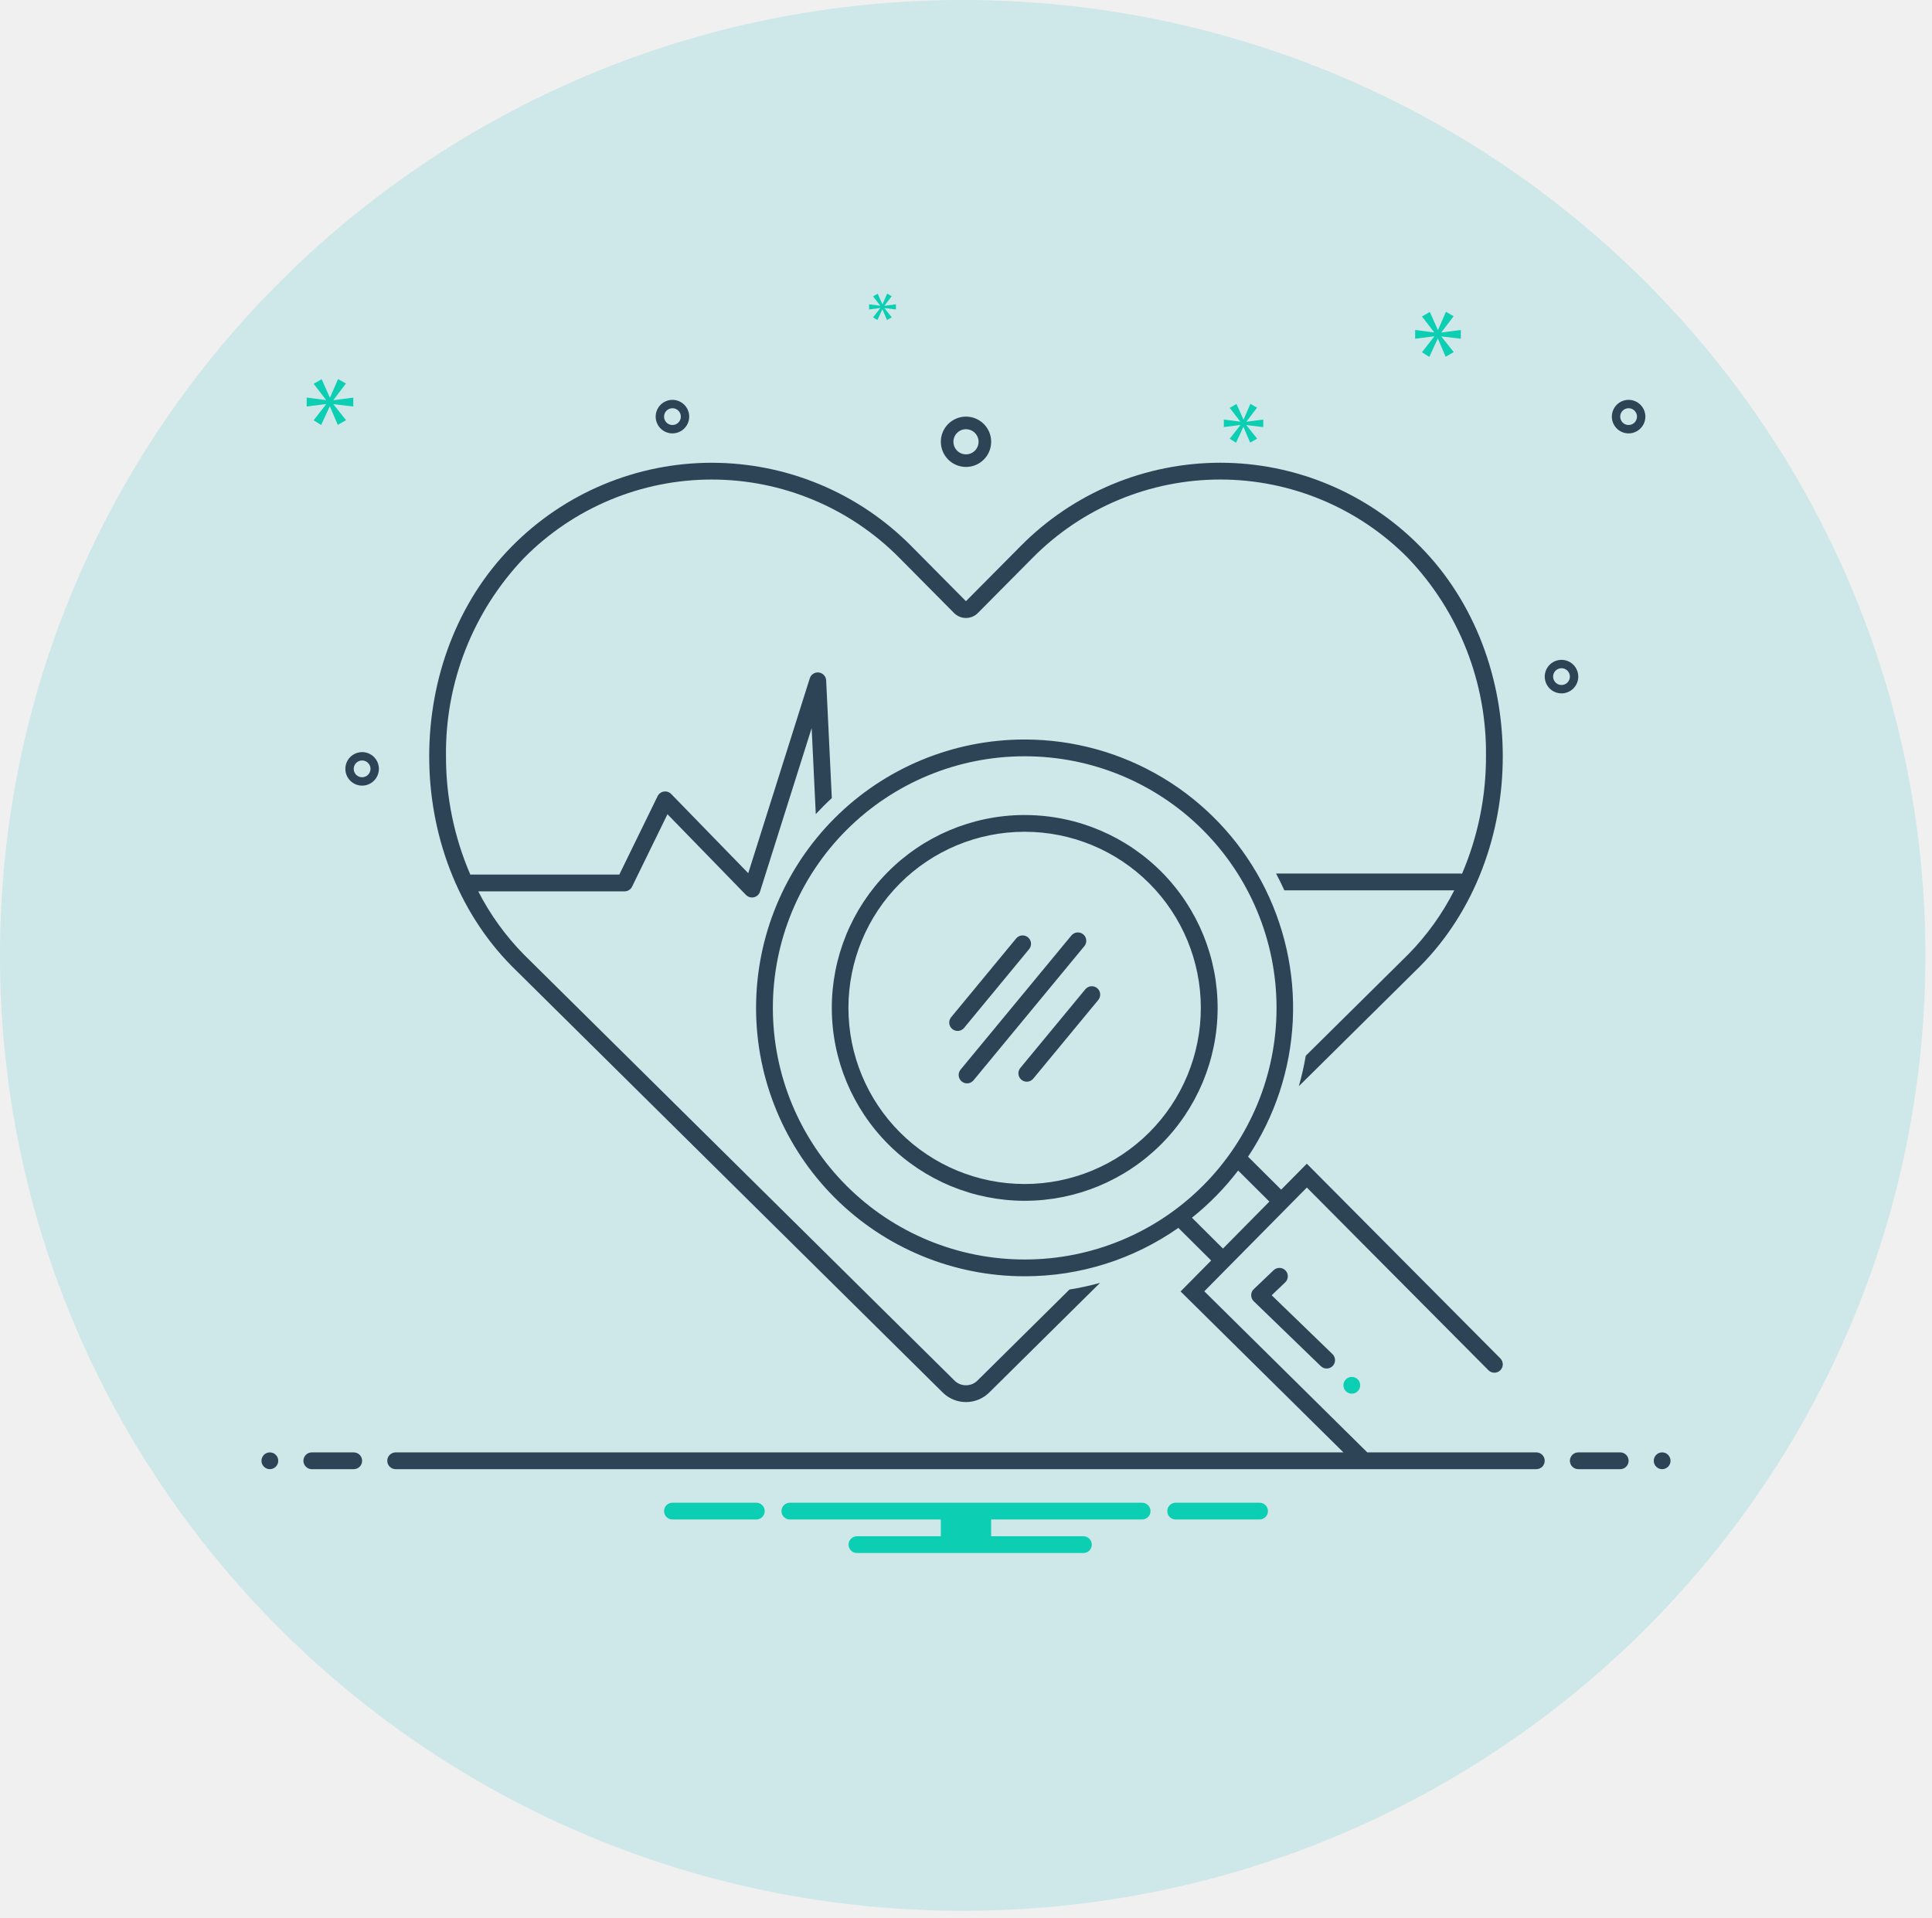
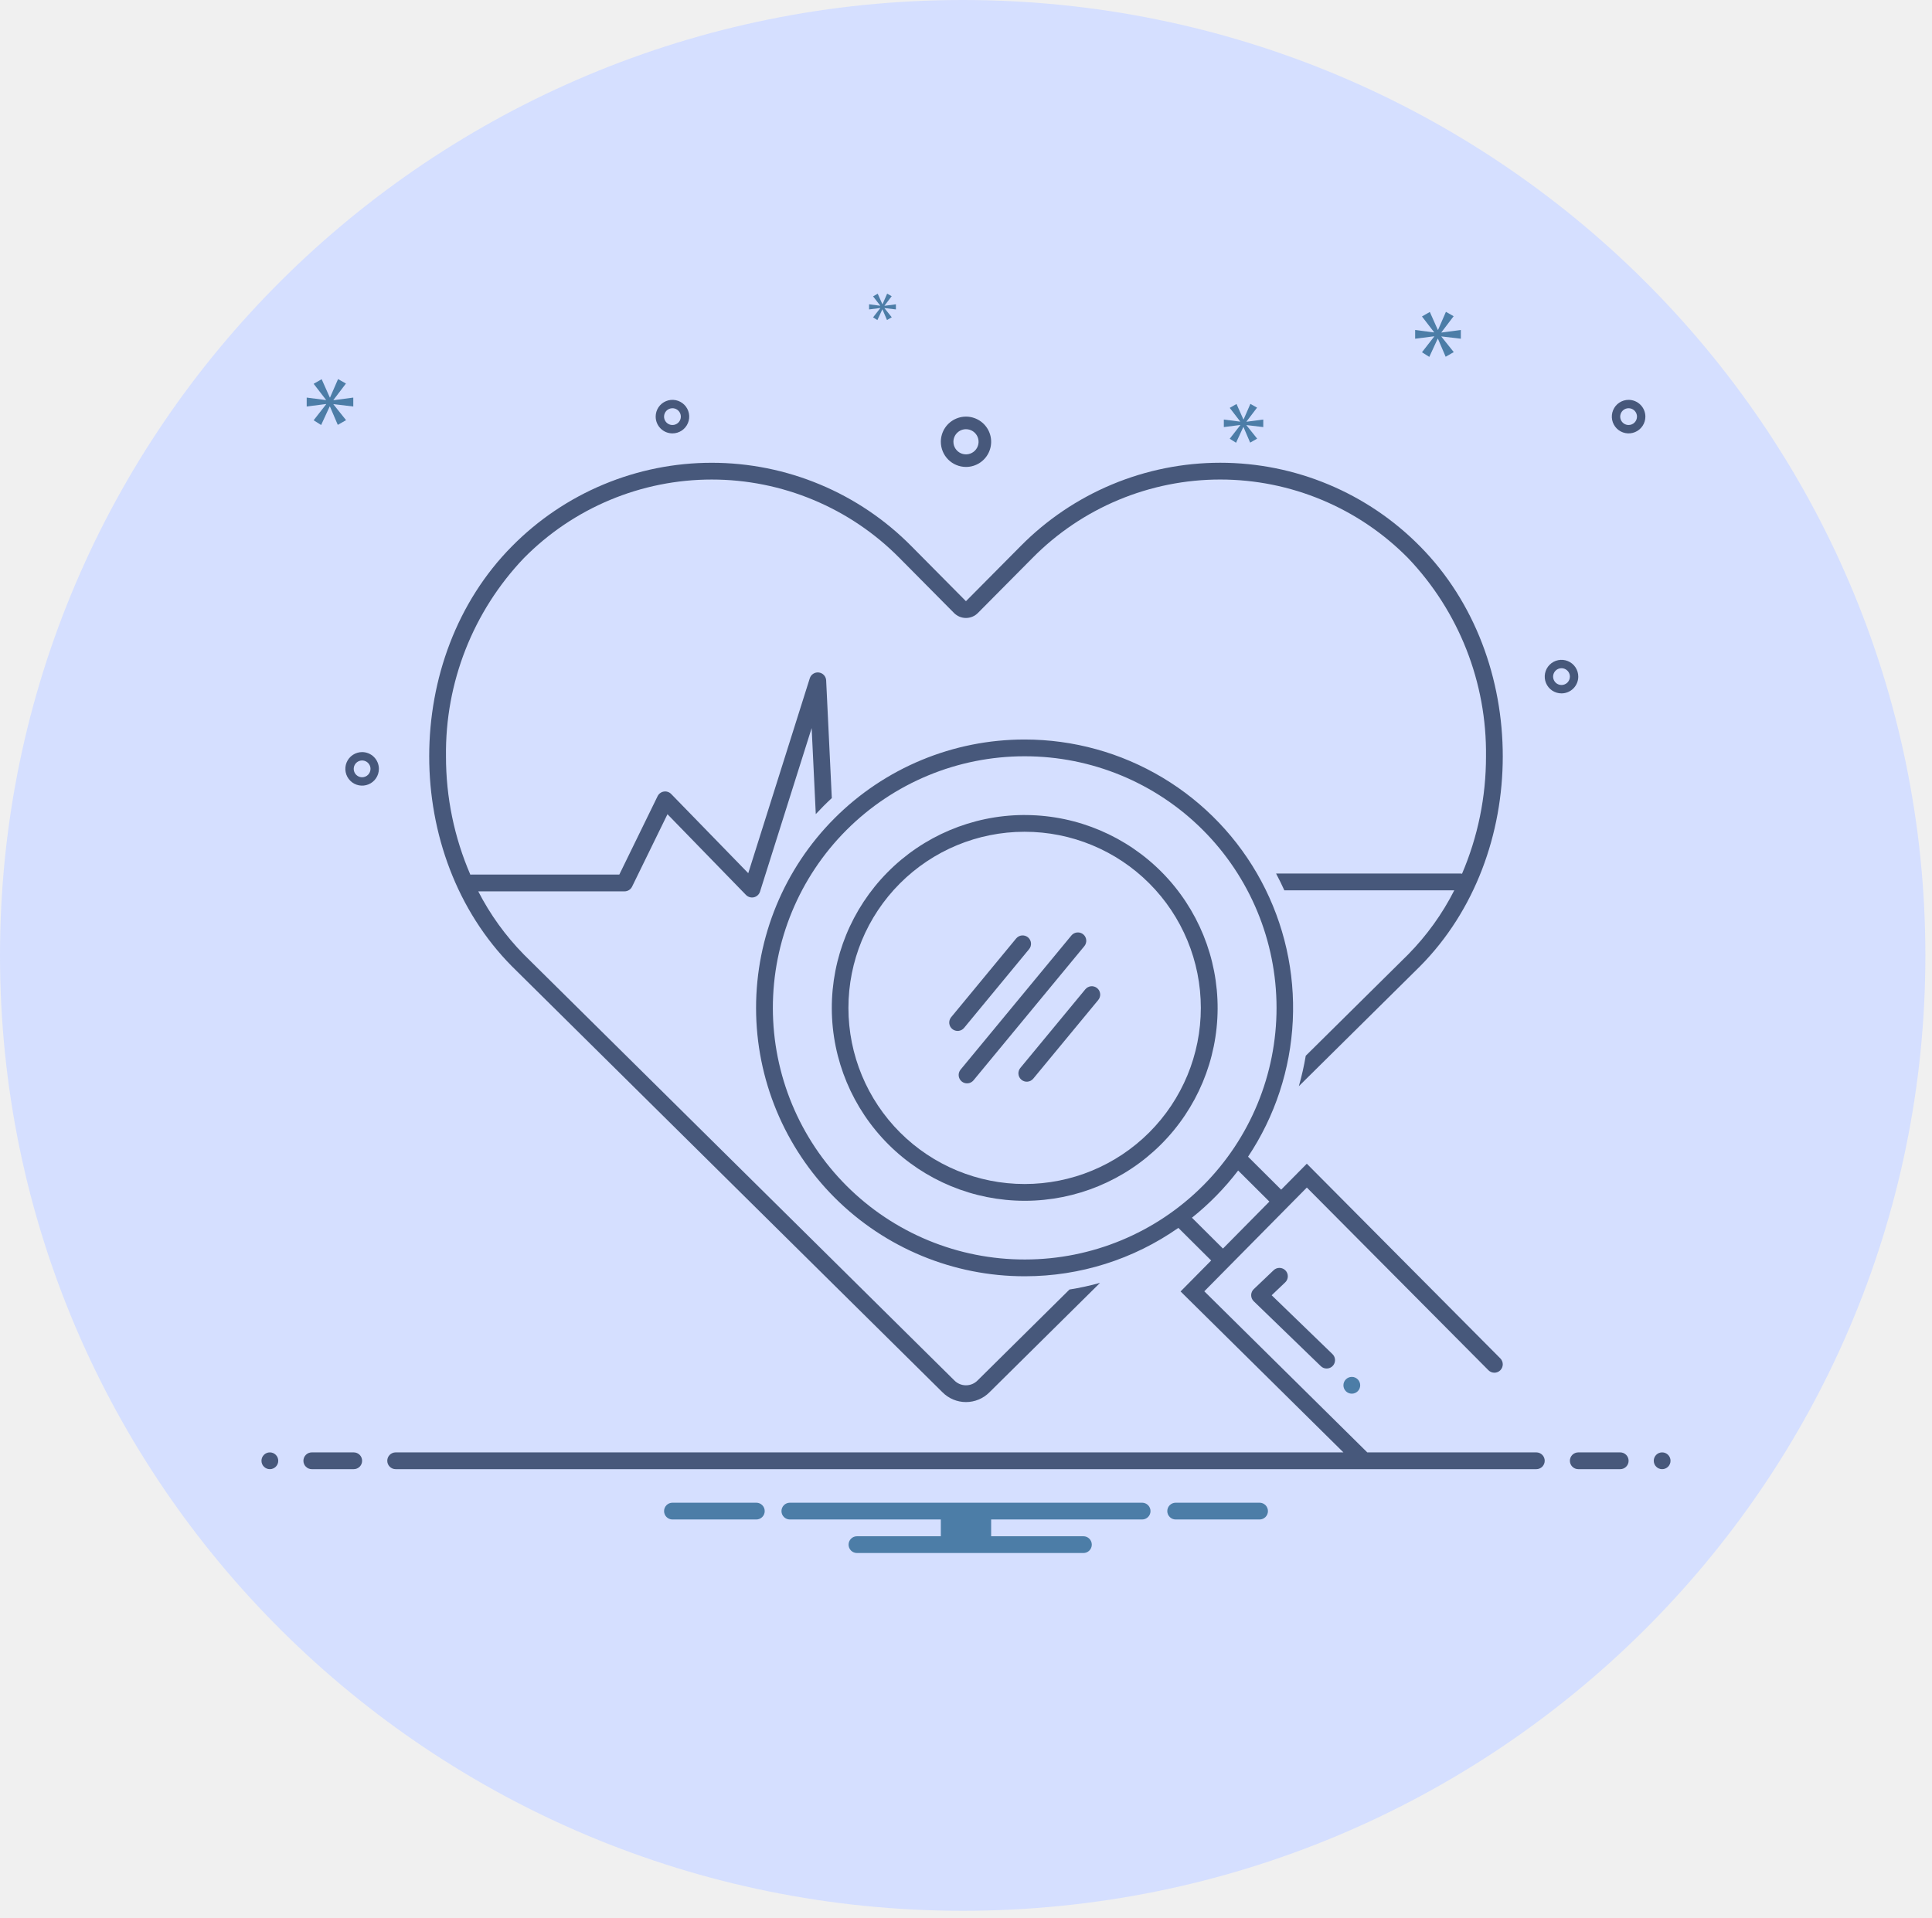
<svg xmlns="http://www.w3.org/2000/svg" width="133" height="132" viewBox="0 0 133 132" fill="none">
-   <ellipse cx="66.272" cy="65.773" rx="66.272" ry="65.773" fill="#3EBEC4" fill-opacity="0.19" />
-   <path d="M64.878 95.847C65.09 96.061 65.342 96.232 65.62 96.348C65.898 96.464 66.196 96.524 66.498 96.524C66.799 96.524 67.098 96.464 67.376 96.348C67.654 96.232 67.906 96.061 68.118 95.847L75.727 88.318C75.035 88.509 74.333 88.662 73.624 88.775L67.297 95.035C67.192 95.142 67.066 95.226 66.928 95.284C66.79 95.341 66.641 95.37 66.492 95.369C66.342 95.368 66.194 95.338 66.056 95.279C65.918 95.22 65.794 95.134 65.69 95.026L36.064 65.714C34.803 64.431 33.744 62.965 32.923 61.364H42.995C43.103 61.364 43.209 61.333 43.3 61.276C43.392 61.219 43.466 61.137 43.513 61.039L45.949 56.054L51.355 61.612C51.425 61.683 51.512 61.736 51.608 61.763C51.704 61.791 51.805 61.794 51.903 61.771C52 61.748 52.089 61.7 52.162 61.632C52.236 61.564 52.29 61.478 52.32 61.383L55.875 50.123L56.159 56.046C56.513 55.665 56.879 55.296 57.262 54.944L57.068 50.893L56.873 46.842C56.867 46.706 56.813 46.577 56.721 46.478C56.629 46.378 56.505 46.314 56.371 46.297C56.236 46.279 56.1 46.309 55.986 46.383C55.871 46.456 55.786 46.566 55.746 46.696L51.51 60.114L46.204 54.661C46.139 54.595 46.06 54.545 45.972 54.516C45.884 54.486 45.79 54.479 45.699 54.494C45.608 54.508 45.521 54.545 45.447 54.6C45.372 54.655 45.312 54.727 45.271 54.81L42.634 60.209H32.434C32.415 60.209 32.399 60.218 32.381 60.219C31.268 57.646 30.697 54.871 30.702 52.067C30.638 46.992 32.563 42.094 36.065 38.421C37.755 36.708 39.768 35.348 41.988 34.42C44.208 33.491 46.59 33.013 48.997 33.013C51.403 33.013 53.785 33.491 56.005 34.42C58.225 35.348 60.239 36.708 61.929 38.421L65.677 42.202C65.784 42.31 65.912 42.396 66.053 42.455C66.194 42.513 66.345 42.544 66.497 42.544C66.65 42.544 66.8 42.513 66.941 42.455C67.082 42.396 67.21 42.31 67.317 42.202L71.075 38.414C72.765 36.702 74.778 35.343 76.998 34.416C79.218 33.489 81.599 33.012 84.005 33.012C86.41 33.013 88.792 33.491 91.011 34.42C93.23 35.348 95.243 36.708 96.932 38.421C100.435 42.095 102.36 46.995 102.297 52.071C102.301 54.849 101.74 57.6 100.646 60.154C100.619 60.147 100.592 60.141 100.565 60.138H87.846C88.049 60.515 88.236 60.901 88.415 61.293H100.114C99.29 62.918 98.219 64.407 96.94 65.706L89.889 72.682C89.769 73.389 89.61 74.089 89.413 74.778L97.752 66.527C105.35 58.866 105.353 45.278 97.752 37.608C95.956 35.787 93.815 34.341 91.455 33.354C89.096 32.367 86.563 31.858 84.005 31.857C81.447 31.857 78.914 32.364 76.554 33.35C74.194 34.336 72.052 35.781 70.255 37.601C70.248 37.608 66.497 41.389 66.497 41.389L62.749 37.608C60.951 35.786 58.81 34.34 56.449 33.354C54.089 32.367 51.555 31.859 48.996 31.859C46.438 31.859 43.904 32.367 41.544 33.354C39.183 34.34 37.042 35.786 35.244 37.608C27.648 45.271 27.648 58.863 35.244 66.527L64.878 95.847Z" fill="#2D4356" />
-   <path d="M70.696 56.111L70.434 56.109C66.922 56.138 63.564 57.556 61.095 60.055C58.626 62.553 57.248 65.928 57.262 69.441C57.276 72.953 58.681 76.317 61.169 78.796C63.658 81.275 67.027 82.666 70.54 82.667H70.565C74.072 82.661 77.434 81.269 79.917 78.793C82.401 76.318 83.805 72.96 83.822 69.454C83.839 65.947 82.469 62.576 80.01 60.076C77.55 57.577 74.202 56.151 70.696 56.111ZM70.54 81.512C67.324 81.514 64.239 80.239 61.963 77.967C59.688 75.695 58.408 72.612 58.406 69.396C58.403 66.18 59.678 63.095 61.95 60.82C64.222 58.544 67.305 57.264 70.521 57.262H70.542C73.758 57.262 76.842 58.54 79.116 60.814C81.389 63.088 82.666 66.172 82.666 69.388C82.666 72.604 81.388 75.688 79.114 77.962C76.84 80.235 73.755 81.512 70.54 81.512Z" fill="#2D4356" />
-   <path d="M74.57 64.323C74.452 64.226 74.3 64.179 74.148 64.194C73.996 64.208 73.855 64.282 73.757 64.4L66.126 73.638C66.078 73.697 66.042 73.764 66.019 73.837C65.997 73.909 65.99 73.985 65.997 74.061C66.004 74.136 66.026 74.21 66.061 74.276C66.097 74.344 66.145 74.403 66.204 74.451C66.262 74.499 66.33 74.536 66.402 74.558C66.475 74.58 66.551 74.588 66.626 74.581C66.702 74.573 66.775 74.552 66.842 74.516C66.909 74.48 66.968 74.432 67.017 74.374L74.648 65.135C74.696 65.077 74.732 65.01 74.754 64.937C74.777 64.865 74.784 64.789 74.777 64.713C74.77 64.638 74.748 64.564 74.713 64.498C74.677 64.43 74.629 64.371 74.57 64.323Z" fill="#2D4356" />
-   <path d="M74.716 68.105L70.24 73.522C70.192 73.581 70.156 73.648 70.133 73.721C70.111 73.793 70.103 73.869 70.11 73.945C70.117 74.02 70.139 74.094 70.175 74.161C70.21 74.228 70.259 74.287 70.317 74.336C70.376 74.384 70.443 74.421 70.516 74.443C70.588 74.465 70.665 74.473 70.74 74.465C70.816 74.458 70.889 74.436 70.956 74.4C71.023 74.365 71.082 74.316 71.131 74.257L75.606 68.841C75.704 68.722 75.751 68.57 75.736 68.418C75.722 68.266 75.647 68.125 75.529 68.028C75.411 67.93 75.259 67.884 75.106 67.898C74.954 67.913 74.814 67.987 74.716 68.105Z" fill="#2D4356" />
-   <path d="M70.841 65.346C70.89 65.288 70.927 65.22 70.95 65.148C70.972 65.075 70.981 64.998 70.974 64.922C70.967 64.847 70.945 64.773 70.909 64.705C70.874 64.638 70.825 64.578 70.766 64.53C70.707 64.481 70.64 64.445 70.567 64.422C70.494 64.4 70.417 64.393 70.341 64.4C70.266 64.408 70.192 64.43 70.125 64.466C70.058 64.503 69.998 64.552 69.95 64.611L65.478 70.028C65.43 70.087 65.393 70.154 65.371 70.227C65.349 70.299 65.341 70.375 65.348 70.451C65.356 70.526 65.377 70.6 65.413 70.667C65.449 70.734 65.497 70.793 65.555 70.841C65.614 70.889 65.681 70.926 65.754 70.948C65.826 70.97 65.902 70.978 65.978 70.971C66.053 70.964 66.127 70.942 66.194 70.906C66.261 70.871 66.32 70.822 66.368 70.764L70.841 65.346Z" fill="#2D4356" />
-   <path d="M88.495 87.465C88.39 87.354 88.245 87.29 88.091 87.286C87.938 87.282 87.79 87.34 87.679 87.445L86.31 88.749C86.254 88.802 86.209 88.867 86.178 88.938C86.147 89.01 86.131 89.087 86.131 89.165C86.131 89.242 86.146 89.319 86.176 89.391C86.206 89.463 86.251 89.528 86.307 89.582L90.926 94.052C90.98 94.105 91.045 94.146 91.115 94.174C91.186 94.202 91.261 94.216 91.337 94.214C91.413 94.213 91.487 94.197 91.557 94.167C91.627 94.137 91.69 94.093 91.742 94.039C91.795 93.984 91.837 93.92 91.864 93.849C91.892 93.779 91.906 93.703 91.905 93.628C91.903 93.552 91.887 93.477 91.857 93.407C91.827 93.338 91.783 93.275 91.729 93.222L87.542 89.17L88.475 88.282C88.586 88.176 88.651 88.031 88.654 87.878C88.658 87.724 88.601 87.576 88.495 87.465Z" fill="#2D4356" />
-   <path d="M108.649 46.581C108.649 46.352 108.582 46.129 108.455 45.939C108.328 45.749 108.148 45.601 107.937 45.514C107.726 45.426 107.493 45.403 107.269 45.448C107.045 45.492 106.84 45.602 106.678 45.764C106.517 45.925 106.407 46.131 106.362 46.355C106.317 46.579 106.34 46.811 106.428 47.023C106.515 47.233 106.663 47.414 106.853 47.541C107.043 47.668 107.266 47.735 107.495 47.735C107.801 47.735 108.094 47.613 108.311 47.397C108.527 47.18 108.649 46.887 108.649 46.581ZM107.495 47.158C107.38 47.158 107.269 47.124 107.174 47.061C107.079 46.997 107.005 46.907 106.961 46.801C106.917 46.696 106.906 46.58 106.928 46.468C106.951 46.356 107.006 46.253 107.086 46.172C107.167 46.092 107.27 46.036 107.382 46.014C107.494 45.992 107.61 46.003 107.716 46.047C107.821 46.091 107.911 46.165 107.975 46.26C108.038 46.355 108.072 46.466 108.072 46.581C108.072 46.734 108.011 46.88 107.903 46.989C107.794 47.097 107.648 47.158 107.495 47.158Z" fill="#2D4356" />
-   <path d="M66.5 32.146C66.842 32.146 67.177 32.044 67.462 31.854C67.747 31.664 67.969 31.393 68.1 31.077C68.231 30.76 68.265 30.412 68.199 30.076C68.132 29.74 67.967 29.431 67.725 29.189C67.482 28.947 67.174 28.782 66.838 28.715C66.502 28.648 66.153 28.682 65.837 28.814C65.52 28.945 65.25 29.167 65.059 29.451C64.869 29.736 64.768 30.071 64.768 30.414C64.768 30.873 64.951 31.313 65.275 31.638C65.6 31.963 66.04 32.145 66.5 32.146ZM66.5 29.548C66.671 29.548 66.838 29.599 66.981 29.694C67.123 29.789 67.234 29.924 67.3 30.082C67.365 30.241 67.383 30.415 67.349 30.583C67.316 30.751 67.233 30.905 67.112 31.026C66.991 31.147 66.837 31.23 66.669 31.263C66.501 31.297 66.326 31.279 66.168 31.214C66.01 31.148 65.875 31.037 65.78 30.895C65.684 30.753 65.634 30.585 65.634 30.414C65.634 30.184 65.725 29.964 65.888 29.802C66.05 29.639 66.27 29.548 66.5 29.548Z" fill="#2D4356" />
-   <path d="M112.114 27.527C111.885 27.527 111.662 27.595 111.472 27.721C111.282 27.848 111.134 28.029 111.047 28.24C110.959 28.451 110.937 28.683 110.981 28.907C111.026 29.131 111.136 29.337 111.297 29.498C111.459 29.66 111.664 29.77 111.888 29.814C112.112 29.859 112.345 29.836 112.556 29.748C112.767 29.661 112.947 29.513 113.074 29.323C113.201 29.133 113.269 28.91 113.269 28.682C113.268 28.375 113.146 28.082 112.93 27.866C112.713 27.649 112.42 27.527 112.114 27.527ZM112.114 29.259C112 29.259 111.888 29.225 111.793 29.162C111.698 29.098 111.624 29.008 111.58 28.903C111.537 28.797 111.525 28.681 111.547 28.569C111.57 28.457 111.625 28.354 111.705 28.273C111.786 28.193 111.889 28.138 112.001 28.115C112.113 28.093 112.229 28.105 112.335 28.148C112.44 28.192 112.53 28.266 112.594 28.361C112.657 28.456 112.691 28.567 112.691 28.682C112.691 28.835 112.63 28.982 112.522 29.09C112.414 29.198 112.267 29.259 112.114 29.259Z" fill="#2D4356" />
-   <path d="M46.291 29.836C46.52 29.836 46.743 29.769 46.933 29.642C47.123 29.515 47.271 29.334 47.358 29.123C47.446 28.913 47.469 28.68 47.424 28.456C47.38 28.232 47.27 28.027 47.108 27.865C46.947 27.704 46.741 27.594 46.517 27.549C46.293 27.505 46.061 27.527 45.85 27.615C45.639 27.702 45.458 27.85 45.331 28.04C45.204 28.23 45.137 28.453 45.137 28.682C45.137 28.988 45.259 29.281 45.475 29.498C45.692 29.714 45.985 29.836 46.291 29.836ZM46.291 28.104C46.406 28.104 46.517 28.138 46.612 28.201C46.707 28.265 46.781 28.355 46.825 28.461C46.869 28.566 46.88 28.682 46.858 28.794C46.836 28.906 46.781 29.009 46.7 29.09C46.619 29.171 46.516 29.226 46.404 29.248C46.292 29.27 46.176 29.259 46.071 29.215C45.965 29.171 45.875 29.097 45.811 29.002C45.748 28.907 45.714 28.796 45.714 28.682C45.714 28.529 45.775 28.382 45.883 28.273C45.992 28.165 46.138 28.104 46.291 28.104Z" fill="#2D4356" />
-   <path d="M24.928 51.777C24.7 51.777 24.477 51.845 24.287 51.971C24.097 52.098 23.949 52.279 23.861 52.49C23.774 52.701 23.751 52.933 23.796 53.157C23.84 53.381 23.95 53.587 24.112 53.748C24.273 53.91 24.479 54.02 24.703 54.064C24.927 54.109 25.159 54.086 25.37 53.998C25.581 53.911 25.762 53.763 25.888 53.573C26.015 53.383 26.083 53.16 26.083 52.932C26.083 52.626 25.961 52.332 25.744 52.115C25.528 51.899 25.234 51.777 24.928 51.777ZM24.928 53.509C24.814 53.509 24.702 53.475 24.607 53.412C24.512 53.348 24.439 53.258 24.395 53.153C24.351 53.047 24.34 52.931 24.362 52.819C24.384 52.707 24.439 52.604 24.52 52.523C24.601 52.443 24.704 52.388 24.816 52.365C24.928 52.343 25.044 52.355 25.149 52.398C25.255 52.442 25.345 52.516 25.408 52.611C25.472 52.706 25.506 52.817 25.506 52.932C25.505 53.085 25.445 53.231 25.336 53.34C25.228 53.448 25.081 53.509 24.928 53.509Z" fill="#2D4356" />
-   <path d="M105.761 99.988H94.124L82.905 88.898L89.964 81.755L102.465 94.333C102.573 94.441 102.719 94.503 102.873 94.503C103.026 94.504 103.173 94.443 103.281 94.335C103.39 94.227 103.451 94.081 103.452 93.927C103.452 93.774 103.392 93.627 103.284 93.518L89.962 80.114L88.196 81.901L85.917 79.632C87.771 76.849 88.835 73.616 88.996 70.276C89.157 66.936 88.408 63.615 86.83 60.667C85.252 57.719 82.904 55.255 80.035 53.537C77.167 51.818 73.886 50.911 70.542 50.911H70.509C68.083 50.913 65.681 51.392 63.44 52.323C61.199 53.253 59.163 54.616 57.449 56.333C53.987 59.8 52.044 64.502 52.048 69.402C52.052 74.302 54.003 79 57.47 82.462C60.938 85.924 65.639 87.867 70.539 87.863H70.573C74.347 87.861 78.029 86.698 81.119 84.532L83.377 86.778L81.272 88.908L92.482 99.988H27.238C27.084 99.988 26.938 100.049 26.829 100.157C26.721 100.265 26.66 100.412 26.66 100.565C26.66 100.719 26.721 100.865 26.829 100.974C26.938 101.082 27.084 101.143 27.238 101.143H105.761C105.914 101.143 106.061 101.082 106.17 100.974C106.278 100.865 106.339 100.719 106.339 100.565C106.339 100.412 106.278 100.265 106.17 100.157C106.061 100.049 105.914 99.988 105.761 99.988ZM70.571 86.708H70.539C68.265 86.71 66.012 86.264 63.91 85.395C61.807 84.526 59.897 83.252 58.287 81.645C55.036 78.399 53.208 73.995 53.204 69.401C53.2 64.807 55.021 60.4 58.267 57.149C61.513 53.898 65.917 52.069 70.511 52.065H70.542C75.136 52.062 79.544 53.883 82.795 57.129C86.046 60.374 87.874 64.779 87.878 69.373C87.882 73.966 86.061 78.374 82.815 81.625C79.569 84.876 75.165 86.704 70.571 86.708ZM82.054 83.832C83.243 82.883 84.311 81.792 85.235 80.583L87.385 82.722L84.189 85.957L82.054 83.832Z" fill="#2D4356" />
-   <path d="M24.351 99.988H21.464C21.311 99.988 21.164 100.049 21.056 100.157C20.948 100.266 20.887 100.413 20.887 100.566C20.887 100.719 20.948 100.866 21.056 100.974C21.164 101.082 21.311 101.143 21.464 101.143H24.351C24.504 101.143 24.651 101.082 24.759 100.974C24.868 100.866 24.928 100.719 24.928 100.566C24.928 100.413 24.868 100.266 24.759 100.157C24.651 100.049 24.504 99.988 24.351 99.988Z" fill="#2D4356" />
-   <path d="M18.577 101.143C18.896 101.143 19.155 100.885 19.155 100.566C19.155 100.247 18.896 99.988 18.577 99.988C18.259 99.988 18 100.247 18 100.566C18 100.885 18.259 101.143 18.577 101.143Z" fill="#2D4356" />
-   <path d="M111.537 99.988H108.65C108.497 99.988 108.35 100.049 108.241 100.157C108.133 100.266 108.072 100.413 108.072 100.566C108.072 100.719 108.133 100.866 108.241 100.974C108.35 101.082 108.497 101.143 108.65 101.143H111.537C111.69 101.143 111.837 101.082 111.945 100.974C112.053 100.866 112.114 100.719 112.114 100.566C112.114 100.413 112.053 100.266 111.945 100.157C111.837 100.049 111.69 99.988 111.537 99.988Z" fill="#2D4356" />
-   <path d="M114.423 101.143C114.742 101.143 115 100.885 115 100.566C115 100.247 114.742 99.988 114.423 99.988C114.104 99.988 113.846 100.247 113.846 100.566C113.846 100.885 114.104 101.143 114.423 101.143Z" fill="#2D4356" />
-   <path d="M93.06 95.946C93.379 95.946 93.637 95.688 93.637 95.369C93.637 95.05 93.379 94.791 93.06 94.791C92.741 94.791 92.482 95.05 92.482 95.369C92.482 95.688 92.741 95.946 93.06 95.946Z" fill="#0BCEB2" />
-   <path d="M22.956 27.533L23.815 26.404L23.273 26.097L22.722 27.362H22.703L22.143 26.106L21.592 26.422L22.441 27.524V27.542L21.113 27.371V27.985L22.451 27.814V27.832L21.592 28.933L22.107 29.259L22.695 27.985H22.712L23.254 29.25L23.823 28.925L22.956 27.84V27.822L24.32 27.985V27.371L22.956 27.551V27.533Z" fill="#0BCEB2" />
-   <path d="M60.598 21.214L60.103 21.849L60.4 22.036L60.739 21.302H60.749L61.061 22.031L61.389 21.843L60.889 21.219V21.208L61.675 21.302V20.949L60.889 21.052V21.042L61.384 20.392L61.072 20.215L60.754 20.943H60.744L60.422 20.22L60.103 20.402L60.593 21.037V21.047L59.828 20.949V21.302L60.598 21.204V21.214Z" fill="#0BCEB2" />
-   <path d="M100.565 23.319V22.717L99.228 22.895V22.877L100.07 21.769L99.538 21.468L98.998 22.708H98.979L98.43 21.476L97.889 21.787L98.722 22.868V22.886L97.42 22.717V23.319L98.731 23.151V23.169L97.889 24.25L98.394 24.57L98.971 23.319H98.988L99.52 24.56L100.078 24.241L99.228 23.178V23.16L100.565 23.319Z" fill="#0BCEB2" />
-   <path d="M85.382 29.272L84.655 30.205L85.091 30.48L85.588 29.402H85.603L86.062 30.472L86.543 30.197L85.809 29.28V29.264L86.964 29.402V28.883L85.809 29.035V29.02L86.536 28.064L86.077 27.805L85.611 28.875H85.596L85.122 27.812L84.655 28.08L85.374 29.013V29.028L84.25 28.883V29.402L85.382 29.257V29.272Z" fill="#0BCEB2" />
-   <path d="M78.624 103.452H54.374C54.221 103.452 54.074 103.513 53.966 103.621C53.858 103.73 53.797 103.876 53.797 104.03C53.797 104.183 53.858 104.33 53.966 104.438C54.074 104.546 54.221 104.607 54.374 104.607H64.767V105.762H58.993C58.84 105.762 58.693 105.823 58.585 105.931C58.477 106.039 58.416 106.186 58.416 106.339C58.416 106.492 58.477 106.639 58.585 106.747C58.693 106.856 58.84 106.916 58.993 106.916H74.583C74.736 106.916 74.883 106.856 74.991 106.747C75.099 106.639 75.16 106.492 75.16 106.339C75.16 106.186 75.099 106.039 74.991 105.931C74.883 105.823 74.736 105.762 74.583 105.762H68.231V104.607H78.624C78.777 104.607 78.924 104.546 79.032 104.438C79.141 104.33 79.202 104.183 79.202 104.03C79.202 103.876 79.141 103.73 79.032 103.621C78.924 103.513 78.777 103.452 78.624 103.452Z" fill="#0BCEB2" />
-   <path d="M86.709 103.452H80.935C80.782 103.452 80.635 103.513 80.526 103.621C80.418 103.73 80.357 103.876 80.357 104.03C80.357 104.183 80.418 104.33 80.526 104.438C80.635 104.546 80.782 104.607 80.935 104.607H86.709C86.862 104.607 87.009 104.546 87.117 104.438C87.225 104.33 87.286 104.183 87.286 104.03C87.286 103.876 87.225 103.73 87.117 103.621C87.009 103.513 86.862 103.452 86.709 103.452Z" fill="#0BCEB2" />
-   <path d="M52.066 103.452H46.292C46.139 103.452 45.992 103.513 45.884 103.621C45.776 103.73 45.715 103.876 45.715 104.03C45.715 104.183 45.776 104.33 45.884 104.438C45.992 104.546 46.139 104.607 46.292 104.607H52.066C52.219 104.607 52.366 104.546 52.474 104.438C52.583 104.33 52.643 104.183 52.643 104.03C52.643 103.876 52.583 103.73 52.474 103.621C52.366 103.513 52.219 103.452 52.066 103.452Z" fill="#0BCEB2" />
+   <ellipse cx="66.272" cy="65.773" rx="66.272" ry="65.773" fill="#D5DFFF" />
+   <g clip-path="url(#clip0_2_15764)">
+     <path d="M64.878 95.847C65.09 96.061 65.342 96.232 65.62 96.348C65.898 96.464 66.196 96.524 66.498 96.524C66.799 96.524 67.098 96.464 67.376 96.348C67.654 96.232 67.906 96.061 68.118 95.847L75.727 88.318C75.035 88.509 74.333 88.662 73.624 88.775L67.297 95.035C67.192 95.142 67.066 95.226 66.928 95.284C66.79 95.341 66.641 95.37 66.492 95.369C66.342 95.368 66.194 95.338 66.056 95.279C65.918 95.22 65.794 95.134 65.69 95.026L36.064 65.714C34.803 64.431 33.744 62.965 32.923 61.364H42.995C43.103 61.364 43.209 61.333 43.3 61.276C43.392 61.219 43.466 61.137 43.513 61.039L45.949 56.054L51.355 61.612C51.425 61.683 51.512 61.736 51.608 61.763C51.704 61.791 51.805 61.794 51.903 61.771C52 61.748 52.089 61.7 52.162 61.632C52.236 61.564 52.29 61.478 52.32 61.383L55.875 50.123L56.159 56.046C56.513 55.665 56.879 55.296 57.262 54.944L57.068 50.893L56.873 46.842C56.867 46.706 56.813 46.577 56.721 46.478C56.629 46.378 56.505 46.314 56.371 46.297C56.236 46.279 56.1 46.309 55.986 46.383C55.871 46.456 55.786 46.566 55.746 46.696L51.51 60.114L46.204 54.661C46.139 54.595 46.06 54.545 45.972 54.516C45.884 54.486 45.79 54.479 45.699 54.494C45.608 54.508 45.521 54.545 45.447 54.6C45.372 54.655 45.312 54.727 45.271 54.81L42.634 60.209H32.434C32.415 60.209 32.399 60.218 32.381 60.219C31.268 57.646 30.697 54.871 30.702 52.067C30.638 46.992 32.563 42.094 36.065 38.421C37.755 36.708 39.768 35.348 41.988 34.42C44.208 33.491 46.59 33.013 48.997 33.013C51.403 33.013 53.785 33.491 56.005 34.42C58.225 35.348 60.239 36.708 61.929 38.421L65.677 42.202C65.784 42.31 65.912 42.396 66.053 42.455C66.194 42.513 66.345 42.544 66.497 42.544C66.65 42.544 66.8 42.513 66.941 42.455C67.082 42.396 67.21 42.31 67.317 42.202L71.075 38.414C72.765 36.702 74.778 35.343 76.998 34.416C79.218 33.489 81.599 33.012 84.005 33.012C86.41 33.013 88.792 33.491 91.011 34.42C93.23 35.348 95.243 36.708 96.932 38.421C100.435 42.095 102.36 46.995 102.297 52.071C102.301 54.849 101.74 57.6 100.646 60.154C100.619 60.147 100.592 60.141 100.565 60.138H87.846C88.049 60.515 88.236 60.901 88.415 61.293H100.114C99.29 62.918 98.219 64.407 96.94 65.706L89.889 72.682C89.769 73.389 89.61 74.089 89.413 74.778L97.752 66.527C105.35 58.866 105.353 45.278 97.752 37.608C95.956 35.787 93.815 34.341 91.455 33.354C89.096 32.367 86.563 31.858 84.005 31.857C81.447 31.857 78.914 32.364 76.554 33.35C74.194 34.336 72.052 35.781 70.255 37.601C70.248 37.608 66.497 41.389 66.497 41.389L62.749 37.608C60.951 35.786 58.81 34.34 56.449 33.354C54.089 32.367 51.555 31.859 48.996 31.859C46.438 31.859 43.904 32.367 41.544 33.354C39.183 34.34 37.042 35.786 35.244 37.608C27.648 45.271 27.648 58.863 35.244 66.527L64.878 95.847Z" fill="#47587B" />
+     <path d="M70.696 56.111L70.434 56.109C66.922 56.138 63.564 57.556 61.095 60.055C58.626 62.553 57.248 65.928 57.262 69.441C57.276 72.953 58.681 76.317 61.169 78.796C63.658 81.275 67.027 82.666 70.54 82.667H70.565C74.072 82.661 77.434 81.269 79.917 78.793C82.401 76.318 83.805 72.96 83.822 69.454C83.839 65.947 82.469 62.576 80.01 60.076C77.55 57.577 74.202 56.151 70.696 56.111ZM70.54 81.512C67.324 81.514 64.239 80.239 61.963 77.967C59.688 75.695 58.408 72.612 58.406 69.396C58.403 66.18 59.678 63.095 61.95 60.82C64.222 58.544 67.305 57.264 70.521 57.262H70.542C73.758 57.262 76.842 58.54 79.116 60.814C81.389 63.088 82.666 66.172 82.666 69.388C82.666 72.604 81.388 75.688 79.114 77.962C76.84 80.235 73.755 81.512 70.54 81.512Z" fill="#47587B" />
+     <path d="M74.57 64.323C74.452 64.226 74.3 64.179 74.148 64.194C73.996 64.208 73.855 64.282 73.757 64.4L66.126 73.638C66.078 73.697 66.042 73.764 66.019 73.837C65.997 73.909 65.99 73.985 65.997 74.061C66.004 74.136 66.026 74.21 66.061 74.276C66.097 74.344 66.145 74.403 66.204 74.451C66.262 74.499 66.33 74.536 66.402 74.558C66.475 74.58 66.551 74.588 66.626 74.581C66.702 74.573 66.775 74.552 66.842 74.516C66.909 74.48 66.968 74.432 67.017 74.374L74.648 65.135C74.696 65.077 74.732 65.01 74.754 64.937C74.777 64.865 74.784 64.789 74.777 64.713C74.77 64.638 74.748 64.564 74.713 64.498C74.677 64.43 74.629 64.371 74.57 64.323Z" fill="#47587B" />
+     <path d="M74.716 68.105L70.24 73.522C70.192 73.581 70.156 73.648 70.133 73.721C70.111 73.793 70.103 73.869 70.11 73.945C70.117 74.02 70.139 74.094 70.175 74.161C70.21 74.228 70.259 74.287 70.317 74.336C70.376 74.384 70.443 74.421 70.516 74.443C70.588 74.465 70.665 74.473 70.74 74.465C70.816 74.458 70.889 74.436 70.956 74.4C71.023 74.365 71.082 74.316 71.131 74.257L75.606 68.841C75.704 68.722 75.751 68.57 75.736 68.418C75.722 68.266 75.647 68.125 75.529 68.028C75.411 67.93 75.259 67.884 75.106 67.898C74.954 67.913 74.814 67.987 74.716 68.105Z" fill="#47587B" />
+     <path d="M70.841 65.346C70.89 65.288 70.927 65.22 70.95 65.148C70.972 65.075 70.981 64.998 70.974 64.922C70.967 64.847 70.945 64.773 70.909 64.705C70.874 64.638 70.825 64.578 70.766 64.53C70.707 64.481 70.64 64.445 70.567 64.422C70.494 64.4 70.417 64.393 70.341 64.4C70.266 64.408 70.192 64.43 70.125 64.466C70.058 64.503 69.998 64.552 69.95 64.611L65.478 70.028C65.43 70.087 65.393 70.154 65.371 70.227C65.349 70.299 65.341 70.375 65.348 70.451C65.356 70.526 65.377 70.6 65.413 70.667C65.449 70.734 65.497 70.793 65.555 70.841C65.614 70.889 65.681 70.926 65.754 70.948C65.826 70.97 65.902 70.978 65.978 70.971C66.053 70.964 66.127 70.942 66.194 70.906C66.261 70.871 66.32 70.822 66.368 70.764L70.841 65.346Z" fill="#47587B" />
+     <path d="M88.495 87.465C88.39 87.354 88.245 87.29 88.091 87.286C87.938 87.282 87.79 87.34 87.679 87.445L86.31 88.749C86.254 88.802 86.209 88.867 86.178 88.938C86.147 89.01 86.131 89.087 86.131 89.165C86.131 89.242 86.146 89.319 86.176 89.391C86.206 89.463 86.251 89.528 86.307 89.582L90.926 94.052C90.98 94.105 91.045 94.146 91.115 94.174C91.186 94.202 91.261 94.216 91.337 94.214C91.413 94.213 91.487 94.197 91.557 94.167C91.627 94.137 91.69 94.093 91.742 94.039C91.795 93.984 91.837 93.92 91.864 93.849C91.892 93.779 91.906 93.703 91.905 93.628C91.903 93.552 91.887 93.477 91.857 93.407C91.827 93.338 91.783 93.275 91.729 93.222L87.542 89.17L88.475 88.282C88.586 88.176 88.651 88.031 88.654 87.878C88.658 87.724 88.601 87.576 88.495 87.465Z" fill="#47587B" />
+     <path d="M108.649 46.581C108.649 46.352 108.582 46.129 108.455 45.939C108.328 45.749 108.148 45.601 107.937 45.514C107.726 45.426 107.493 45.403 107.269 45.448C107.045 45.492 106.84 45.602 106.678 45.764C106.517 45.925 106.407 46.131 106.362 46.355C106.317 46.579 106.34 46.811 106.428 47.023C106.515 47.233 106.663 47.414 106.853 47.541C107.043 47.668 107.266 47.735 107.495 47.735C107.801 47.735 108.094 47.613 108.311 47.397C108.527 47.18 108.649 46.887 108.649 46.581ZM107.495 47.158C107.38 47.158 107.269 47.124 107.174 47.061C107.079 46.997 107.005 46.907 106.961 46.801C106.917 46.696 106.906 46.58 106.928 46.468C106.951 46.356 107.006 46.253 107.086 46.172C107.167 46.092 107.27 46.036 107.382 46.014C107.494 45.992 107.61 46.003 107.716 46.047C107.821 46.091 107.911 46.165 107.975 46.26C108.038 46.355 108.072 46.466 108.072 46.581C108.072 46.734 108.011 46.88 107.903 46.989C107.794 47.097 107.648 47.158 107.495 47.158Z" fill="#47587B" />
+     <path d="M66.5 32.146C66.842 32.146 67.177 32.044 67.462 31.854C67.747 31.664 67.969 31.393 68.1 31.077C68.231 30.76 68.265 30.412 68.199 30.076C68.132 29.74 67.967 29.431 67.725 29.189C67.482 28.947 67.174 28.782 66.838 28.715C66.502 28.648 66.153 28.682 65.837 28.814C65.52 28.945 65.25 29.167 65.059 29.451C64.869 29.736 64.768 30.071 64.768 30.414C64.768 30.873 64.951 31.313 65.275 31.638C65.6 31.963 66.04 32.145 66.5 32.146ZM66.5 29.548C66.671 29.548 66.838 29.599 66.981 29.694C67.123 29.789 67.234 29.924 67.3 30.082C67.365 30.241 67.383 30.415 67.349 30.583C67.316 30.751 67.233 30.905 67.112 31.026C66.991 31.147 66.837 31.23 66.669 31.263C66.501 31.297 66.326 31.279 66.168 31.214C66.01 31.148 65.875 31.037 65.78 30.895C65.684 30.753 65.634 30.585 65.634 30.414C65.634 30.184 65.725 29.964 65.888 29.802C66.05 29.639 66.27 29.548 66.5 29.548Z" fill="#47587B" />
+     <path d="M112.114 27.527C111.885 27.527 111.662 27.595 111.472 27.721C111.282 27.848 111.134 28.029 111.047 28.24C110.959 28.451 110.937 28.683 110.981 28.907C111.026 29.131 111.136 29.337 111.297 29.498C111.459 29.66 111.664 29.77 111.888 29.814C112.112 29.859 112.345 29.836 112.556 29.748C112.767 29.661 112.947 29.513 113.074 29.323C113.201 29.133 113.269 28.91 113.269 28.682C113.268 28.375 113.146 28.082 112.93 27.866C112.713 27.649 112.42 27.527 112.114 27.527ZM112.114 29.259C112 29.259 111.888 29.225 111.793 29.162C111.698 29.098 111.624 29.008 111.58 28.903C111.537 28.797 111.525 28.681 111.547 28.569C111.57 28.457 111.625 28.354 111.705 28.273C111.786 28.193 111.889 28.138 112.001 28.115C112.113 28.093 112.229 28.105 112.335 28.148C112.44 28.192 112.53 28.266 112.594 28.361C112.657 28.456 112.691 28.567 112.691 28.682C112.691 28.835 112.63 28.982 112.522 29.09C112.414 29.198 112.267 29.259 112.114 29.259Z" fill="#47587B" />
+     <path d="M46.291 29.836C46.52 29.836 46.743 29.769 46.933 29.642C47.123 29.515 47.271 29.334 47.358 29.123C47.446 28.913 47.469 28.68 47.424 28.456C47.38 28.232 47.27 28.027 47.108 27.865C46.947 27.704 46.741 27.594 46.517 27.549C46.293 27.505 46.061 27.527 45.85 27.615C45.639 27.702 45.458 27.85 45.331 28.04C45.204 28.23 45.137 28.453 45.137 28.682C45.137 28.988 45.259 29.281 45.475 29.498C45.692 29.714 45.985 29.836 46.291 29.836ZM46.291 28.104C46.406 28.104 46.517 28.138 46.612 28.201C46.707 28.265 46.781 28.355 46.825 28.461C46.869 28.566 46.88 28.682 46.858 28.794C46.836 28.906 46.781 29.009 46.7 29.09C46.619 29.171 46.516 29.226 46.404 29.248C46.292 29.27 46.176 29.259 46.071 29.215C45.965 29.171 45.875 29.097 45.811 29.002C45.748 28.907 45.714 28.796 45.714 28.682C45.714 28.529 45.775 28.382 45.883 28.273C45.992 28.165 46.138 28.104 46.291 28.104Z" fill="#47587B" />
+     <path d="M24.928 51.777C24.7 51.777 24.477 51.845 24.287 51.971C24.097 52.098 23.949 52.279 23.861 52.49C23.774 52.701 23.751 52.933 23.796 53.157C23.84 53.381 23.95 53.587 24.112 53.748C24.273 53.91 24.479 54.02 24.703 54.064C24.927 54.109 25.159 54.086 25.37 53.998C25.581 53.911 25.762 53.763 25.888 53.573C26.015 53.383 26.083 53.16 26.083 52.932C26.083 52.626 25.961 52.332 25.744 52.115C25.528 51.899 25.234 51.777 24.928 51.777ZM24.928 53.509C24.814 53.509 24.702 53.475 24.607 53.412C24.512 53.348 24.439 53.258 24.395 53.153C24.351 53.047 24.34 52.931 24.362 52.819C24.384 52.707 24.439 52.604 24.52 52.523C24.601 52.443 24.704 52.388 24.816 52.365C24.928 52.343 25.044 52.355 25.149 52.398C25.255 52.442 25.345 52.516 25.408 52.611C25.472 52.706 25.506 52.817 25.506 52.932C25.505 53.085 25.445 53.231 25.336 53.34C25.228 53.448 25.081 53.509 24.928 53.509Z" fill="#47587B" />
+     <path d="M105.761 99.988H94.124L82.905 88.898L89.964 81.755L102.465 94.333C102.573 94.441 102.719 94.503 102.873 94.503C103.026 94.504 103.173 94.443 103.281 94.335C103.39 94.227 103.451 94.081 103.452 93.927C103.452 93.774 103.392 93.627 103.284 93.518L89.962 80.114L88.196 81.901L85.917 79.632C87.771 76.849 88.835 73.616 88.996 70.276C89.157 66.936 88.408 63.615 86.83 60.667C85.252 57.719 82.904 55.255 80.035 53.537C77.167 51.818 73.886 50.911 70.542 50.911H70.509C68.083 50.913 65.681 51.392 63.44 52.323C61.199 53.253 59.163 54.616 57.449 56.333C53.987 59.8 52.044 64.502 52.048 69.402C52.052 74.302 54.003 79 57.47 82.462C60.938 85.924 65.639 87.867 70.539 87.863H70.573C74.347 87.861 78.029 86.698 81.119 84.532L83.377 86.778L81.272 88.908L92.482 99.988H27.238C27.084 99.988 26.938 100.049 26.829 100.157C26.721 100.265 26.66 100.412 26.66 100.565C26.66 100.719 26.721 100.865 26.829 100.974C26.938 101.082 27.084 101.143 27.238 101.143H105.761C105.914 101.143 106.061 101.082 106.17 100.974C106.278 100.865 106.339 100.719 106.339 100.565C106.339 100.412 106.278 100.265 106.17 100.157C106.061 100.049 105.914 99.988 105.761 99.988ZM70.571 86.708H70.539C68.265 86.71 66.012 86.264 63.91 85.395C61.807 84.526 59.897 83.252 58.287 81.645C55.036 78.399 53.208 73.995 53.204 69.401C53.2 64.807 55.021 60.4 58.267 57.149C61.513 53.898 65.917 52.069 70.511 52.065H70.542C75.136 52.062 79.544 53.883 82.795 57.129C86.046 60.374 87.874 64.779 87.878 69.373C87.882 73.966 86.061 78.374 82.815 81.625C79.569 84.876 75.165 86.704 70.571 86.708ZM82.054 83.832C83.243 82.883 84.311 81.792 85.235 80.583L87.385 82.722L84.189 85.957L82.054 83.832Z" fill="#47587B" />
+     <path d="M24.351 99.988H21.464C21.311 99.988 21.164 100.049 21.056 100.157C20.948 100.266 20.887 100.413 20.887 100.566C20.887 100.719 20.948 100.866 21.056 100.974C21.164 101.082 21.311 101.143 21.464 101.143H24.351C24.504 101.143 24.651 101.082 24.759 100.974C24.868 100.866 24.928 100.719 24.928 100.566C24.928 100.413 24.868 100.266 24.759 100.157C24.651 100.049 24.504 99.988 24.351 99.988Z" fill="#47587B" />
+     <path d="M18.577 101.143C18.896 101.143 19.155 100.885 19.155 100.566C19.155 100.247 18.896 99.988 18.577 99.988C18.259 99.988 18 100.247 18 100.566C18 100.885 18.259 101.143 18.577 101.143Z" fill="#47587B" />
+     <path d="M111.537 99.988H108.65C108.497 99.988 108.35 100.049 108.241 100.157C108.133 100.266 108.072 100.413 108.072 100.566C108.072 100.719 108.133 100.866 108.241 100.974C108.35 101.082 108.497 101.143 108.65 101.143H111.537C111.69 101.143 111.837 101.082 111.945 100.974C112.053 100.866 112.114 100.719 112.114 100.566C112.114 100.413 112.053 100.266 111.945 100.157C111.837 100.049 111.69 99.988 111.537 99.988Z" fill="#47587B" />
+     <path d="M114.423 101.143C114.742 101.143 115 100.885 115 100.566C115 100.247 114.742 99.988 114.423 99.988C114.104 99.988 113.846 100.247 113.846 100.566C113.846 100.885 114.104 101.143 114.423 101.143Z" fill="#47587B" />
+     <path d="M93.06 95.946C93.379 95.946 93.637 95.688 93.637 95.369C93.637 95.05 93.379 94.791 93.06 94.791C92.741 94.791 92.482 95.05 92.482 95.369C92.482 95.688 92.741 95.946 93.06 95.946Z" fill="#4C7DA7" />
+     <path d="M22.956 27.533L23.815 26.404L23.273 26.097L22.722 27.362H22.703L22.143 26.106L21.592 26.422L22.441 27.524V27.542L21.113 27.371V27.985L22.451 27.814V27.832L21.592 28.933L22.107 29.259L22.695 27.985H22.712L23.254 29.25L23.823 28.925L22.956 27.84V27.822L24.32 27.985V27.371L22.956 27.551V27.533Z" fill="#4C7DA7" />
+     <path d="M60.598 21.214L60.103 21.849L60.4 22.036L60.739 21.302H60.749L61.061 22.031L61.389 21.843L60.889 21.219V21.208L61.675 21.302V20.949L60.889 21.052V21.042L61.384 20.392L61.072 20.215L60.754 20.943H60.744L60.422 20.22L60.103 20.402L60.593 21.037V21.047L59.828 20.949V21.302L60.598 21.204V21.214Z" fill="#4C7DA7" />
+     <path d="M100.565 23.319V22.717L99.228 22.895V22.877L100.07 21.769L99.538 21.468L98.998 22.708H98.979L98.43 21.476L97.889 21.787L98.722 22.868V22.886L97.42 22.717V23.319L98.731 23.151V23.169L97.889 24.25L98.394 24.57L98.971 23.319H98.988L99.52 24.56L100.078 24.241L99.228 23.178V23.16L100.565 23.319Z" fill="#4C7DA7" />
+     <path d="M85.382 29.272L84.655 30.205L85.091 30.48L85.588 29.402H85.603L86.062 30.472L86.543 30.197L85.809 29.28V29.264L86.964 29.402V28.883L85.809 29.035V29.02L86.536 28.064L86.077 27.805L85.611 28.875H85.596L85.122 27.812L84.655 28.08L85.374 29.013V29.028L84.25 28.883V29.402L85.382 29.257V29.272Z" fill="#4C7DA7" />
+     <path d="M78.624 103.452H54.374C54.221 103.452 54.074 103.513 53.966 103.621C53.858 103.73 53.797 103.876 53.797 104.03C53.797 104.183 53.858 104.33 53.966 104.438C54.074 104.546 54.221 104.607 54.374 104.607H64.767V105.762H58.993C58.84 105.762 58.693 105.823 58.585 105.931C58.477 106.039 58.416 106.186 58.416 106.339C58.416 106.492 58.477 106.639 58.585 106.747C58.693 106.856 58.84 106.916 58.993 106.916H74.583C74.736 106.916 74.883 106.856 74.991 106.747C75.099 106.639 75.16 106.492 75.16 106.339C75.16 106.186 75.099 106.039 74.991 105.931C74.883 105.823 74.736 105.762 74.583 105.762H68.231V104.607H78.624C78.777 104.607 78.924 104.546 79.032 104.438C79.141 104.33 79.202 104.183 79.202 104.03C79.202 103.876 79.141 103.73 79.032 103.621C78.924 103.513 78.777 103.452 78.624 103.452Z" fill="#4C7DA7" />
+     <path d="M86.709 103.452H80.935C80.782 103.452 80.635 103.513 80.526 103.621C80.418 103.73 80.357 103.876 80.357 104.03C80.357 104.183 80.418 104.33 80.526 104.438C80.635 104.546 80.782 104.607 80.935 104.607H86.709C86.862 104.607 87.009 104.546 87.117 104.438C87.225 104.33 87.286 104.183 87.286 104.03C87.286 103.876 87.225 103.73 87.117 103.621C87.009 103.513 86.862 103.452 86.709 103.452Z" fill="#4C7DA7" />
+     <path d="M52.066 103.452H46.292C46.139 103.452 45.992 103.513 45.884 103.621C45.776 103.73 45.715 103.876 45.715 104.03C45.715 104.183 45.776 104.33 45.884 104.438C45.992 104.546 46.139 104.607 46.292 104.607H52.066C52.219 104.607 52.366 104.546 52.474 104.438C52.583 104.33 52.643 104.183 52.643 104.03C52.643 103.876 52.583 103.73 52.474 103.621C52.366 103.513 52.219 103.452 52.066 103.452Z" fill="#4C7DA7" />
+   </g>
+   <defs>
+     <clipPath id="clip0_2_15764">
+       <rect width="97" height="97" fill="white" transform="translate(18 18)" />
+     </clipPath>
+   </defs>
</svg>
